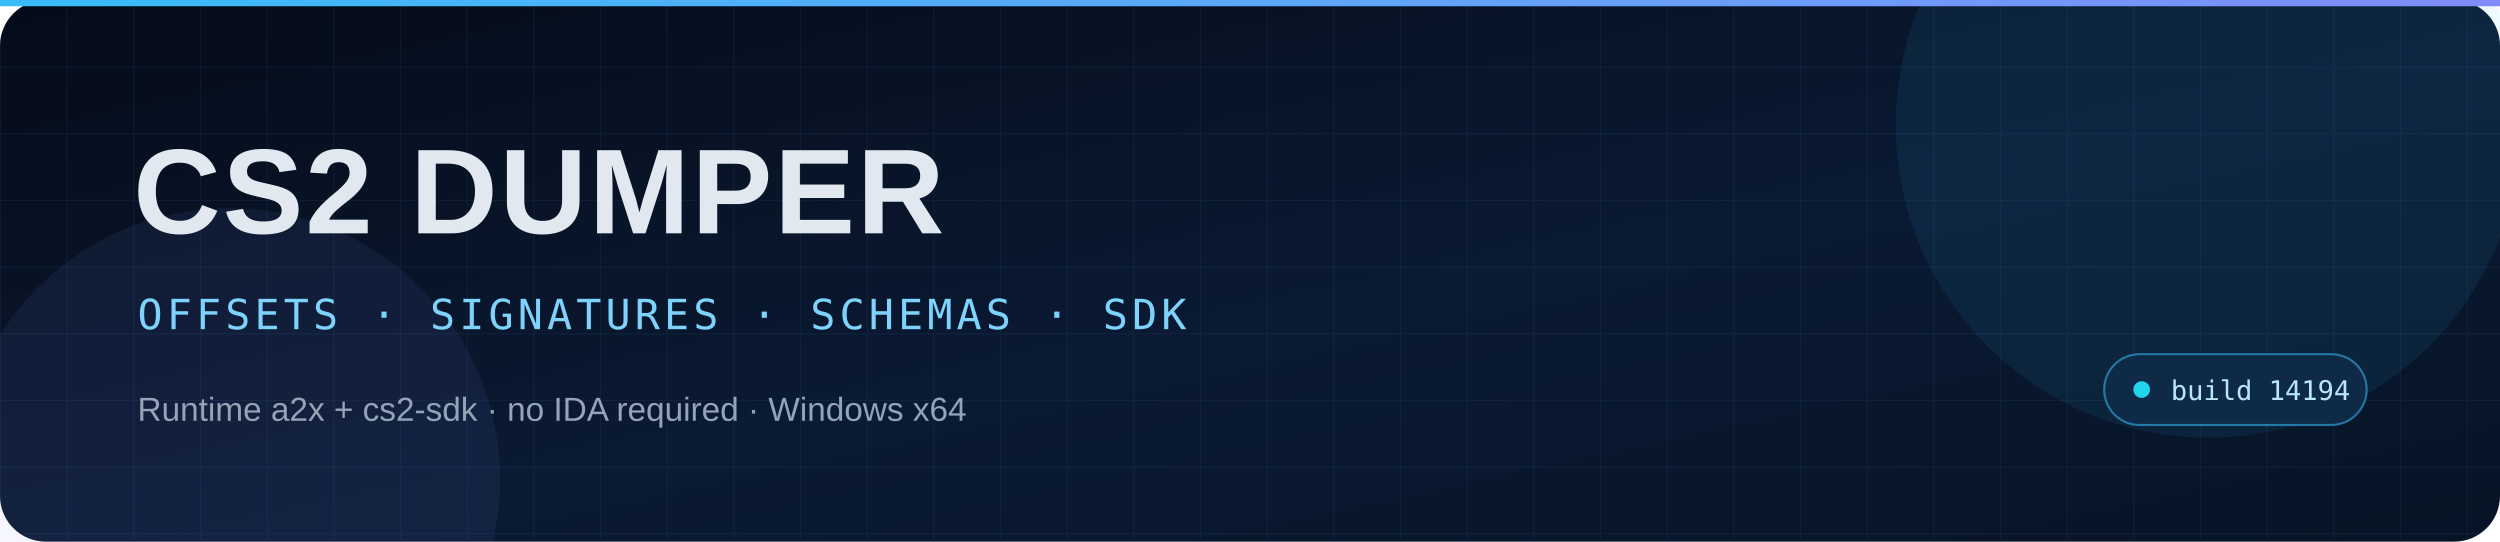
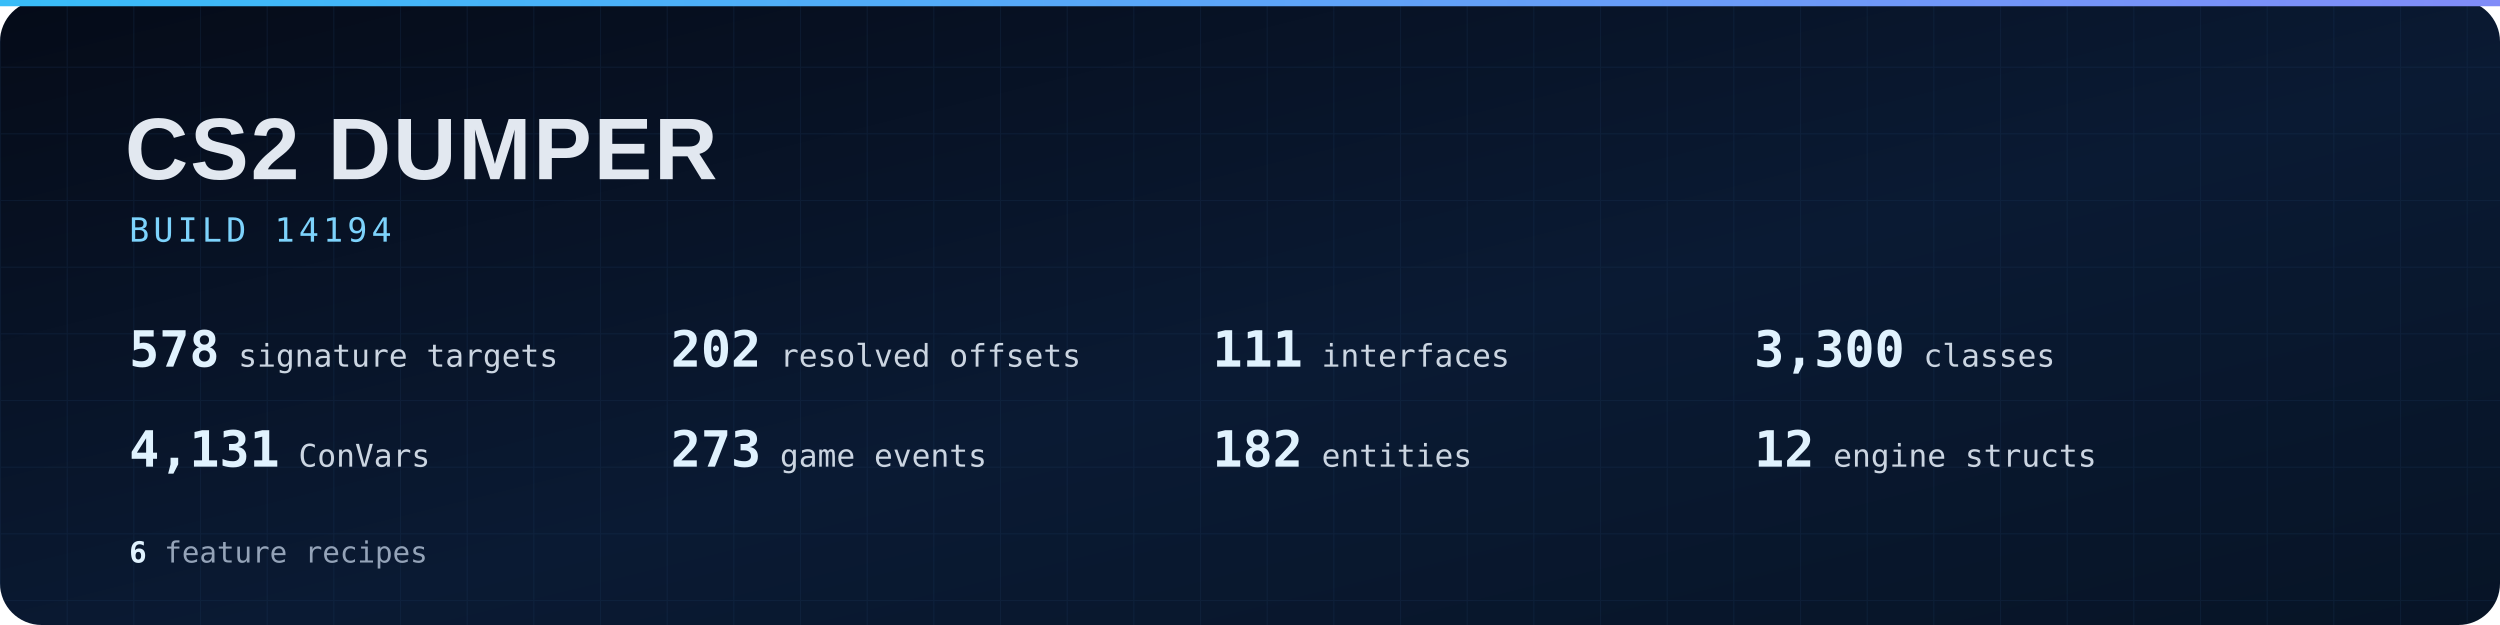
- <svg xmlns="http://www.w3.org/2000/svg" width="1200" height="260" viewBox="0 0 1200 260" role="img" aria-label="CS2 Dumper">
+ <svg xmlns="http://www.w3.org/2000/svg" width="1200" height="300" viewBox="0 0 1200 300" role="img" aria-label="CS2 Dumper build 14194">
  <defs>
    <linearGradient id="bg" x1="0" y1="0" x2="1" y2="1">
      <stop offset="0" stop-color="#050b18" />
      <stop offset="0.55" stop-color="#0a1a33" />
      <stop offset="1" stop-color="#071426" />
    </linearGradient>
-     <linearGradient id="accent" x1="0" y1="0" x2="1" y2="0">
+     <linearGradient id="line" x1="0" y1="0" x2="1" y2="0">
      <stop offset="0" stop-color="#38bdf8" />
-       <stop offset="0.55" stop-color="#60a5fa" />
      <stop offset="1" stop-color="#818cf8" />
    </linearGradient>
-     <filter id="glow" x="-30%" y="-30%" width="160%" height="160%">
-       <feGaussianBlur stdDeviation="10" result="blur" />
-       <feMerge>
-         <feMergeNode in="blur" />
-         <feMergeNode in="SourceGraphic" />
-       </feMerge>
-     </filter>
    <pattern id="grid" width="32" height="32" patternUnits="userSpaceOnUse">
-       <path d="M 32 0 L 0 0 0 32" fill="none" stroke="#1e3a5f" stroke-opacity="0.28" stroke-width="1" />
+       <path d="M 32 0 L 0 0 0 32" fill="none" stroke="#1e3a5f" stroke-opacity="0.25" />
    </pattern>
  </defs>
-   <rect width="1200" height="260" rx="22" fill="url(#bg)" />
-   <rect width="1200" height="260" rx="22" fill="url(#grid)" />
-   <circle cx="1060" cy="60" r="150" fill="#38bdf8" fill-opacity="0.08" />
-   <circle cx="110" cy="230" r="130" fill="#818cf8" fill-opacity="0.08" />
-   <rect x="0" y="0" width="1200" height="3" fill="url(#accent)" />
-   <text x="64" y="112" fill="#e2e8f0" font-family="Segoe UI, Arial, sans-serif" font-size="58" font-weight="700" letter-spacing="1">CS2 DUMPER</text>
-   <text x="66" y="158" fill="#7dd3fc" font-family="Consolas, monospace" font-size="20" letter-spacing="2">OFFSETS · SIGNATURES · SCHEMAS · SDK</text>
-   <text x="66" y="202" fill="#94a3b8" font-family="Segoe UI, Arial, sans-serif" font-size="16">Runtime a2x + cs2-sdk · no IDA required · Windows x64</text>
-   <g transform="translate(1010 170)">
-     <rect x="0" y="0" width="126" height="34" rx="17" fill="#0f2a46" stroke="#38bdf8" stroke-opacity="0.55" />
-     <circle cx="18" cy="17" r="4" fill="#22d3ee" />
-     <text x="32" y="22" fill="#bae6fd" font-family="Consolas, monospace" font-size="13">build 14194</text>
+   <rect width="1200" height="300" rx="20" fill="url(#bg)" />
+   <rect width="1200" height="300" rx="20" fill="url(#grid)" />
+   <rect width="1200" height="3" fill="url(#line)" />
+   <text x="60" y="86" fill="#e2e8f0" font-family="Segoe UI, Arial, sans-serif" font-size="42" font-weight="700" letter-spacing="1">CS2 DUMPER</text>
+   <text x="62" y="116" fill="#7dd3fc" font-family="Consolas, monospace" font-size="16" letter-spacing="2">BUILD 14194</text>
+   <g font-family="Consolas, monospace" fill="#cbd5e1" font-size="15">
+     <text x="62" y="176">
+       <tspan fill="#e0f2fe" font-size="24" font-weight="700">578</tspan>  signature targets</text>
+     <text x="322" y="176">
+       <tspan fill="#e0f2fe" font-size="24" font-weight="700">202</tspan>  resolved offsets</text>
+     <text x="582" y="176">
+       <tspan fill="#e0f2fe" font-size="24" font-weight="700">111</tspan>  interfaces</text>
+     <text x="842" y="176">
+       <tspan fill="#e0f2fe" font-size="24" font-weight="700">3,300</tspan>  classes</text>
+     <text x="62" y="224">
+       <tspan fill="#e0f2fe" font-size="24" font-weight="700">4,131</tspan>  ConVars</text>
+     <text x="322" y="224">
+       <tspan fill="#e0f2fe" font-size="24" font-weight="700">273</tspan>  game events</text>
+     <text x="582" y="224">
+       <tspan fill="#e0f2fe" font-size="24" font-weight="700">182</tspan>  entities</text>
+     <text x="842" y="224">
+       <tspan fill="#e0f2fe" font-size="24" font-weight="700">12</tspan>  engine structs</text>
  </g>
+   <text x="62" y="270" fill="#94a3b8" font-family="Consolas, monospace" font-size="14">
+     <tspan fill="#e0f2fe" font-weight="700">6</tspan> feature recipes</text>
</svg>
